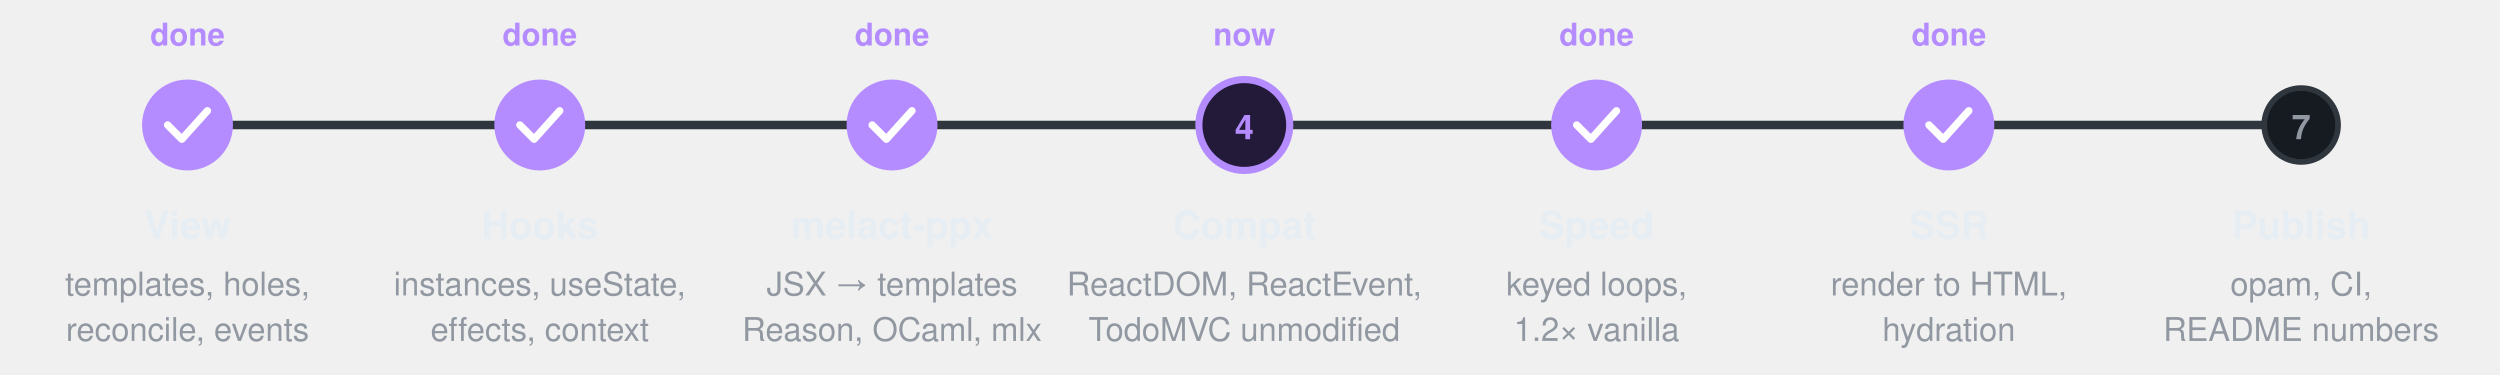
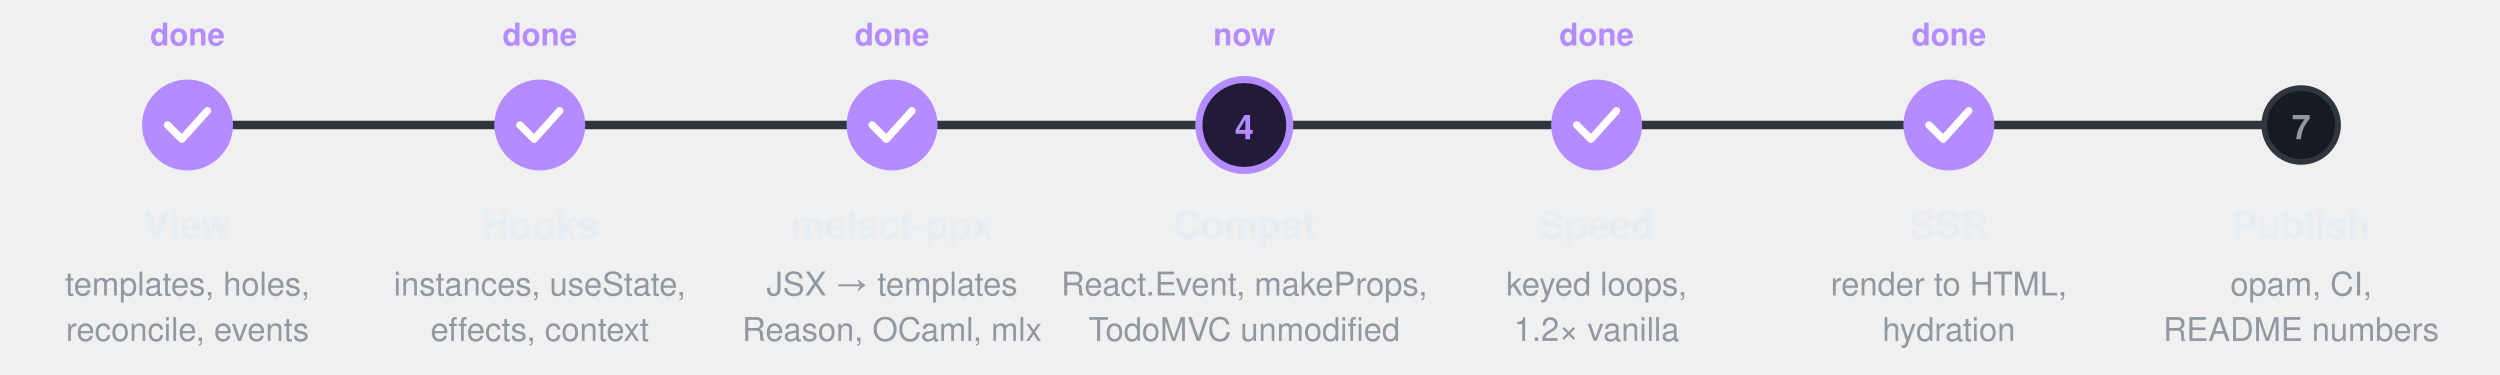
<svg xmlns="http://www.w3.org/2000/svg" viewBox="0 0 880 132" width="880" height="132" role="img" aria-label="Roadmap: View, hooks, melact-ppx, speed and server rendering with hydration done; compatibility in progress; publishing next">
  <style>text { font-family: -apple-system, BlinkMacSystemFont, 'Segoe UI', Helvetica, Arial, sans-serif; fill: #e6edf3; }.mono { font-family: ui-monospace, SFMono-Regular, Menlo, Consolas, monospace; white-space: pre; }.muted { fill: #9198a1; } .faint { fill: #6e7681; }.accent { fill: #b58cff; } .green { fill: #3fb950; }.orange { fill: #f0883e; } .blue { fill: #58a6ff; }.flow { stroke-dasharray: 6 8; animation: flow 1.1s linear infinite; }@keyframes flow { to { stroke-dashoffset: -28; } }.pulse { animation: pulse 2.2s ease-in-out infinite; }@keyframes pulse { 0%, 100% { opacity: 1; } 50% { opacity: 0.35; } }@media (prefers-reduced-motion: reduce) { .flow, .pulse { animation: none; } }</style>
  <defs>
    <marker id="arrow-muted" viewBox="0 0 10 10" refX="9" refY="5" markerWidth="7" markerHeight="7" orient="auto-start-reverse">
      <path d="M0,0 L10,5 L0,10 z" fill="#9198a1" />
    </marker>
    <marker id="arrow-accent" viewBox="0 0 10 10" refX="9" refY="5" markerWidth="7" markerHeight="7" orient="auto-start-reverse">
      <path d="M0,0 L10,5 L0,10 z" fill="#b58cff" />
    </marker>
    <marker id="arrow-green" viewBox="0 0 10 10" refX="9" refY="5" markerWidth="7" markerHeight="7" orient="auto-start-reverse">
      <path d="M0,0 L10,5 L0,10 z" fill="#3fb950" />
    </marker>
    <marker id="arrow-orange" viewBox="0 0 10 10" refX="9" refY="5" markerWidth="7" markerHeight="7" orient="auto-start-reverse">
      <path d="M0,0 L10,5 L0,10 z" fill="#f0883e" />
    </marker>
    <marker id="arrow-blue" viewBox="0 0 10 10" refX="9" refY="5" markerWidth="7" markerHeight="7" orient="auto-start-reverse">
      <path d="M0,0 L10,5 L0,10 z" fill="#58a6ff" />
    </marker>
    <filter id="lift" x="-5%" y="-5%" width="110%" height="125%">
      <feDropShadow dx="0" dy="2" stdDeviation="3" flood-color="#000000" flood-opacity="0.55" />
    </filter>
    <linearGradient id="glow" x1="0" y1="0" x2="1" y2="0">
      <stop offset="0" stop-color="#b58cff" />
      <stop offset="1" stop-color="#58a6ff" />
    </linearGradient>
  </defs>
  <line x1="66" y1="44" x2="810" y2="44" stroke="#30363d" stroke-width="3" />
  <circle cx="66" cy="44" r="16" fill="#b58cff" />
  <path d="M59,44 l5,5 l9,-10" fill="none" stroke="#ffffff" stroke-width="2.6" stroke-linecap="round" stroke-linejoin="round" />
  <text x="66" y="16" font-size="11" xml:space="preserve" class="accent" font-weight="700" text-anchor="middle">done</text>
  <text x="66" y="84" font-size="13.5" xml:space="preserve" font-weight="600" text-anchor="middle">View</text>
  <text x="66" y="104" font-size="11.5" xml:space="preserve" class="muted" text-anchor="middle">templates, holes,</text>
  <text x="66" y="120" font-size="11.5" xml:space="preserve" class="muted" text-anchor="middle">reconcile, events</text>
  <circle cx="190" cy="44" r="16" fill="#b58cff" />
  <path d="M183,44 l5,5 l9,-10" fill="none" stroke="#ffffff" stroke-width="2.6" stroke-linecap="round" stroke-linejoin="round" />
  <text x="190" y="16" font-size="11" xml:space="preserve" class="accent" font-weight="700" text-anchor="middle">done</text>
  <text x="190" y="84" font-size="13.5" xml:space="preserve" font-weight="600" text-anchor="middle">Hooks</text>
  <text x="190" y="104" font-size="11.5" xml:space="preserve" class="muted" text-anchor="middle">instances, useState,</text>
  <text x="190" y="120" font-size="11.5" xml:space="preserve" class="muted" text-anchor="middle">effects, context</text>
  <circle cx="314" cy="44" r="16" fill="#b58cff" />
  <path d="M307,44 l5,5 l9,-10" fill="none" stroke="#ffffff" stroke-width="2.6" stroke-linecap="round" stroke-linejoin="round" />
  <text x="314" y="16" font-size="11" xml:space="preserve" class="accent" font-weight="700" text-anchor="middle">done</text>
  <text x="314" y="84" font-size="13.5" xml:space="preserve" font-weight="600" text-anchor="middle">melact-ppx</text>
  <text x="314" y="104" font-size="11.5" xml:space="preserve" class="muted" text-anchor="middle">JSX → templates</text>
  <text x="314" y="120" font-size="11.5" xml:space="preserve" class="muted" text-anchor="middle">Reason, OCaml, mlx</text>
  <circle cx="438" cy="44" r="16" fill="#221a38" stroke="#b58cff" stroke-width="2.5" class="pulse" />
  <text x="438" y="49" font-size="12" xml:space="preserve" class="accent" font-weight="700" text-anchor="middle">4</text>
  <text x="438" y="16" font-size="11" xml:space="preserve" class="accent" font-weight="700" text-anchor="middle">now</text>
  <text x="438" y="84" font-size="13.5" xml:space="preserve" font-weight="600" text-anchor="middle">Compat</text>
-   <text x="438" y="104" font-size="11.5" xml:space="preserve" class="muted" text-anchor="middle">ReactDOM, ReactEvent,</text>
+   <text x="438" y="104" font-size="11.5" xml:space="preserve" class="muted" text-anchor="middle">React.Event, makeProps,</text>
  <text x="438" y="120" font-size="11.5" xml:space="preserve" class="muted" text-anchor="middle">TodoMVC unmodified</text>
  <circle cx="562" cy="44" r="16" fill="#b58cff" />
  <path d="M555,44 l5,5 l9,-10" fill="none" stroke="#ffffff" stroke-width="2.6" stroke-linecap="round" stroke-linejoin="round" />
  <text x="562" y="16" font-size="11" xml:space="preserve" class="accent" font-weight="700" text-anchor="middle">done</text>
  <text x="562" y="84" font-size="13.5" xml:space="preserve" font-weight="600" text-anchor="middle">Speed</text>
  <text x="562" y="104" font-size="11.5" xml:space="preserve" class="muted" text-anchor="middle">keyed loops,</text>
  <text x="562" y="120" font-size="11.5" xml:space="preserve" class="muted" text-anchor="middle">1.2× vanilla</text>
  <circle cx="686" cy="44" r="16" fill="#b58cff" />
  <path d="M679,44 l5,5 l9,-10" fill="none" stroke="#ffffff" stroke-width="2.6" stroke-linecap="round" stroke-linejoin="round" />
  <text x="686" y="16" font-size="11" xml:space="preserve" class="accent" font-weight="700" text-anchor="middle">done</text>
  <text x="686" y="84" font-size="13.5" xml:space="preserve" font-weight="600" text-anchor="middle">SSR</text>
  <text x="686" y="104" font-size="11.5" xml:space="preserve" class="muted" text-anchor="middle">render to HTML,</text>
  <text x="686" y="120" font-size="11.5" xml:space="preserve" class="muted" text-anchor="middle">hydration</text>
  <circle cx="810" cy="44" r="13" fill="#161b22" stroke="#30363d" stroke-width="2" />
  <text x="810" y="49" font-size="12" xml:space="preserve" class="muted" font-weight="700" text-anchor="middle">7</text>
  <text x="810" y="84" font-size="13.5" xml:space="preserve" font-weight="600" text-anchor="middle">Publish</text>
  <text x="810" y="104" font-size="11.5" xml:space="preserve" class="muted" text-anchor="middle">opam, CI,</text>
  <text x="810" y="120" font-size="11.5" xml:space="preserve" class="muted" text-anchor="middle">README numbers</text>
</svg>
